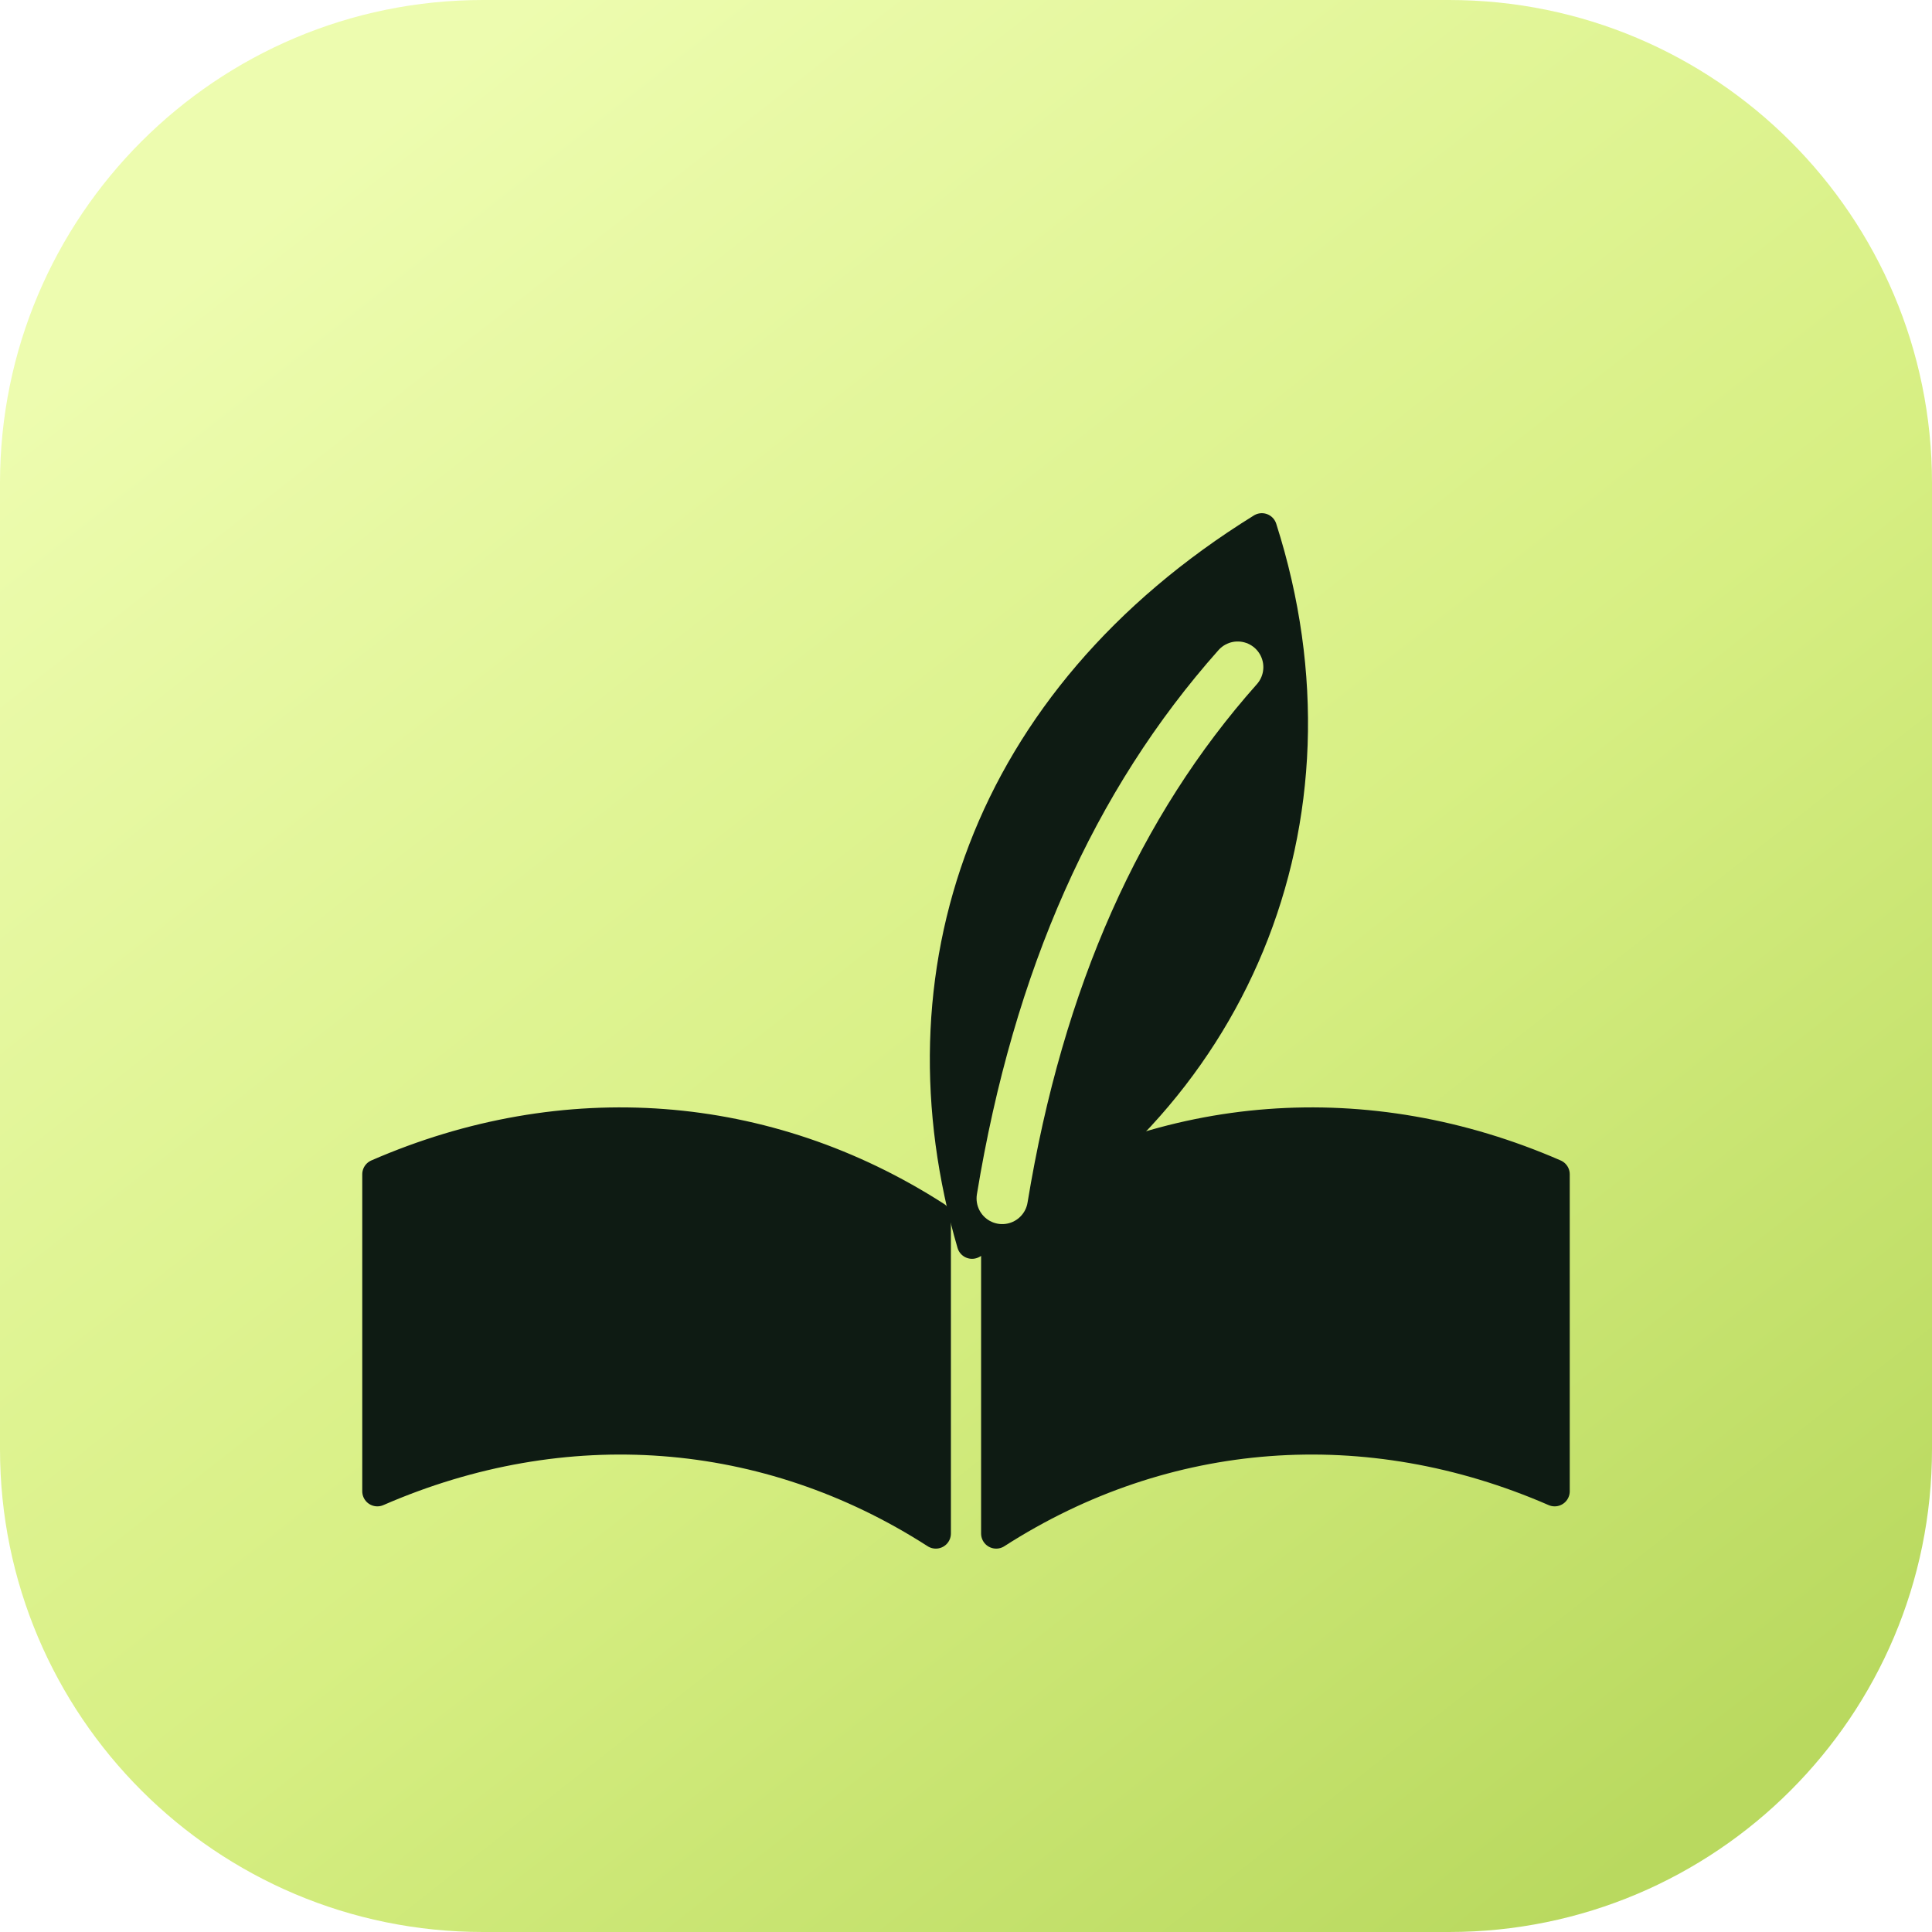
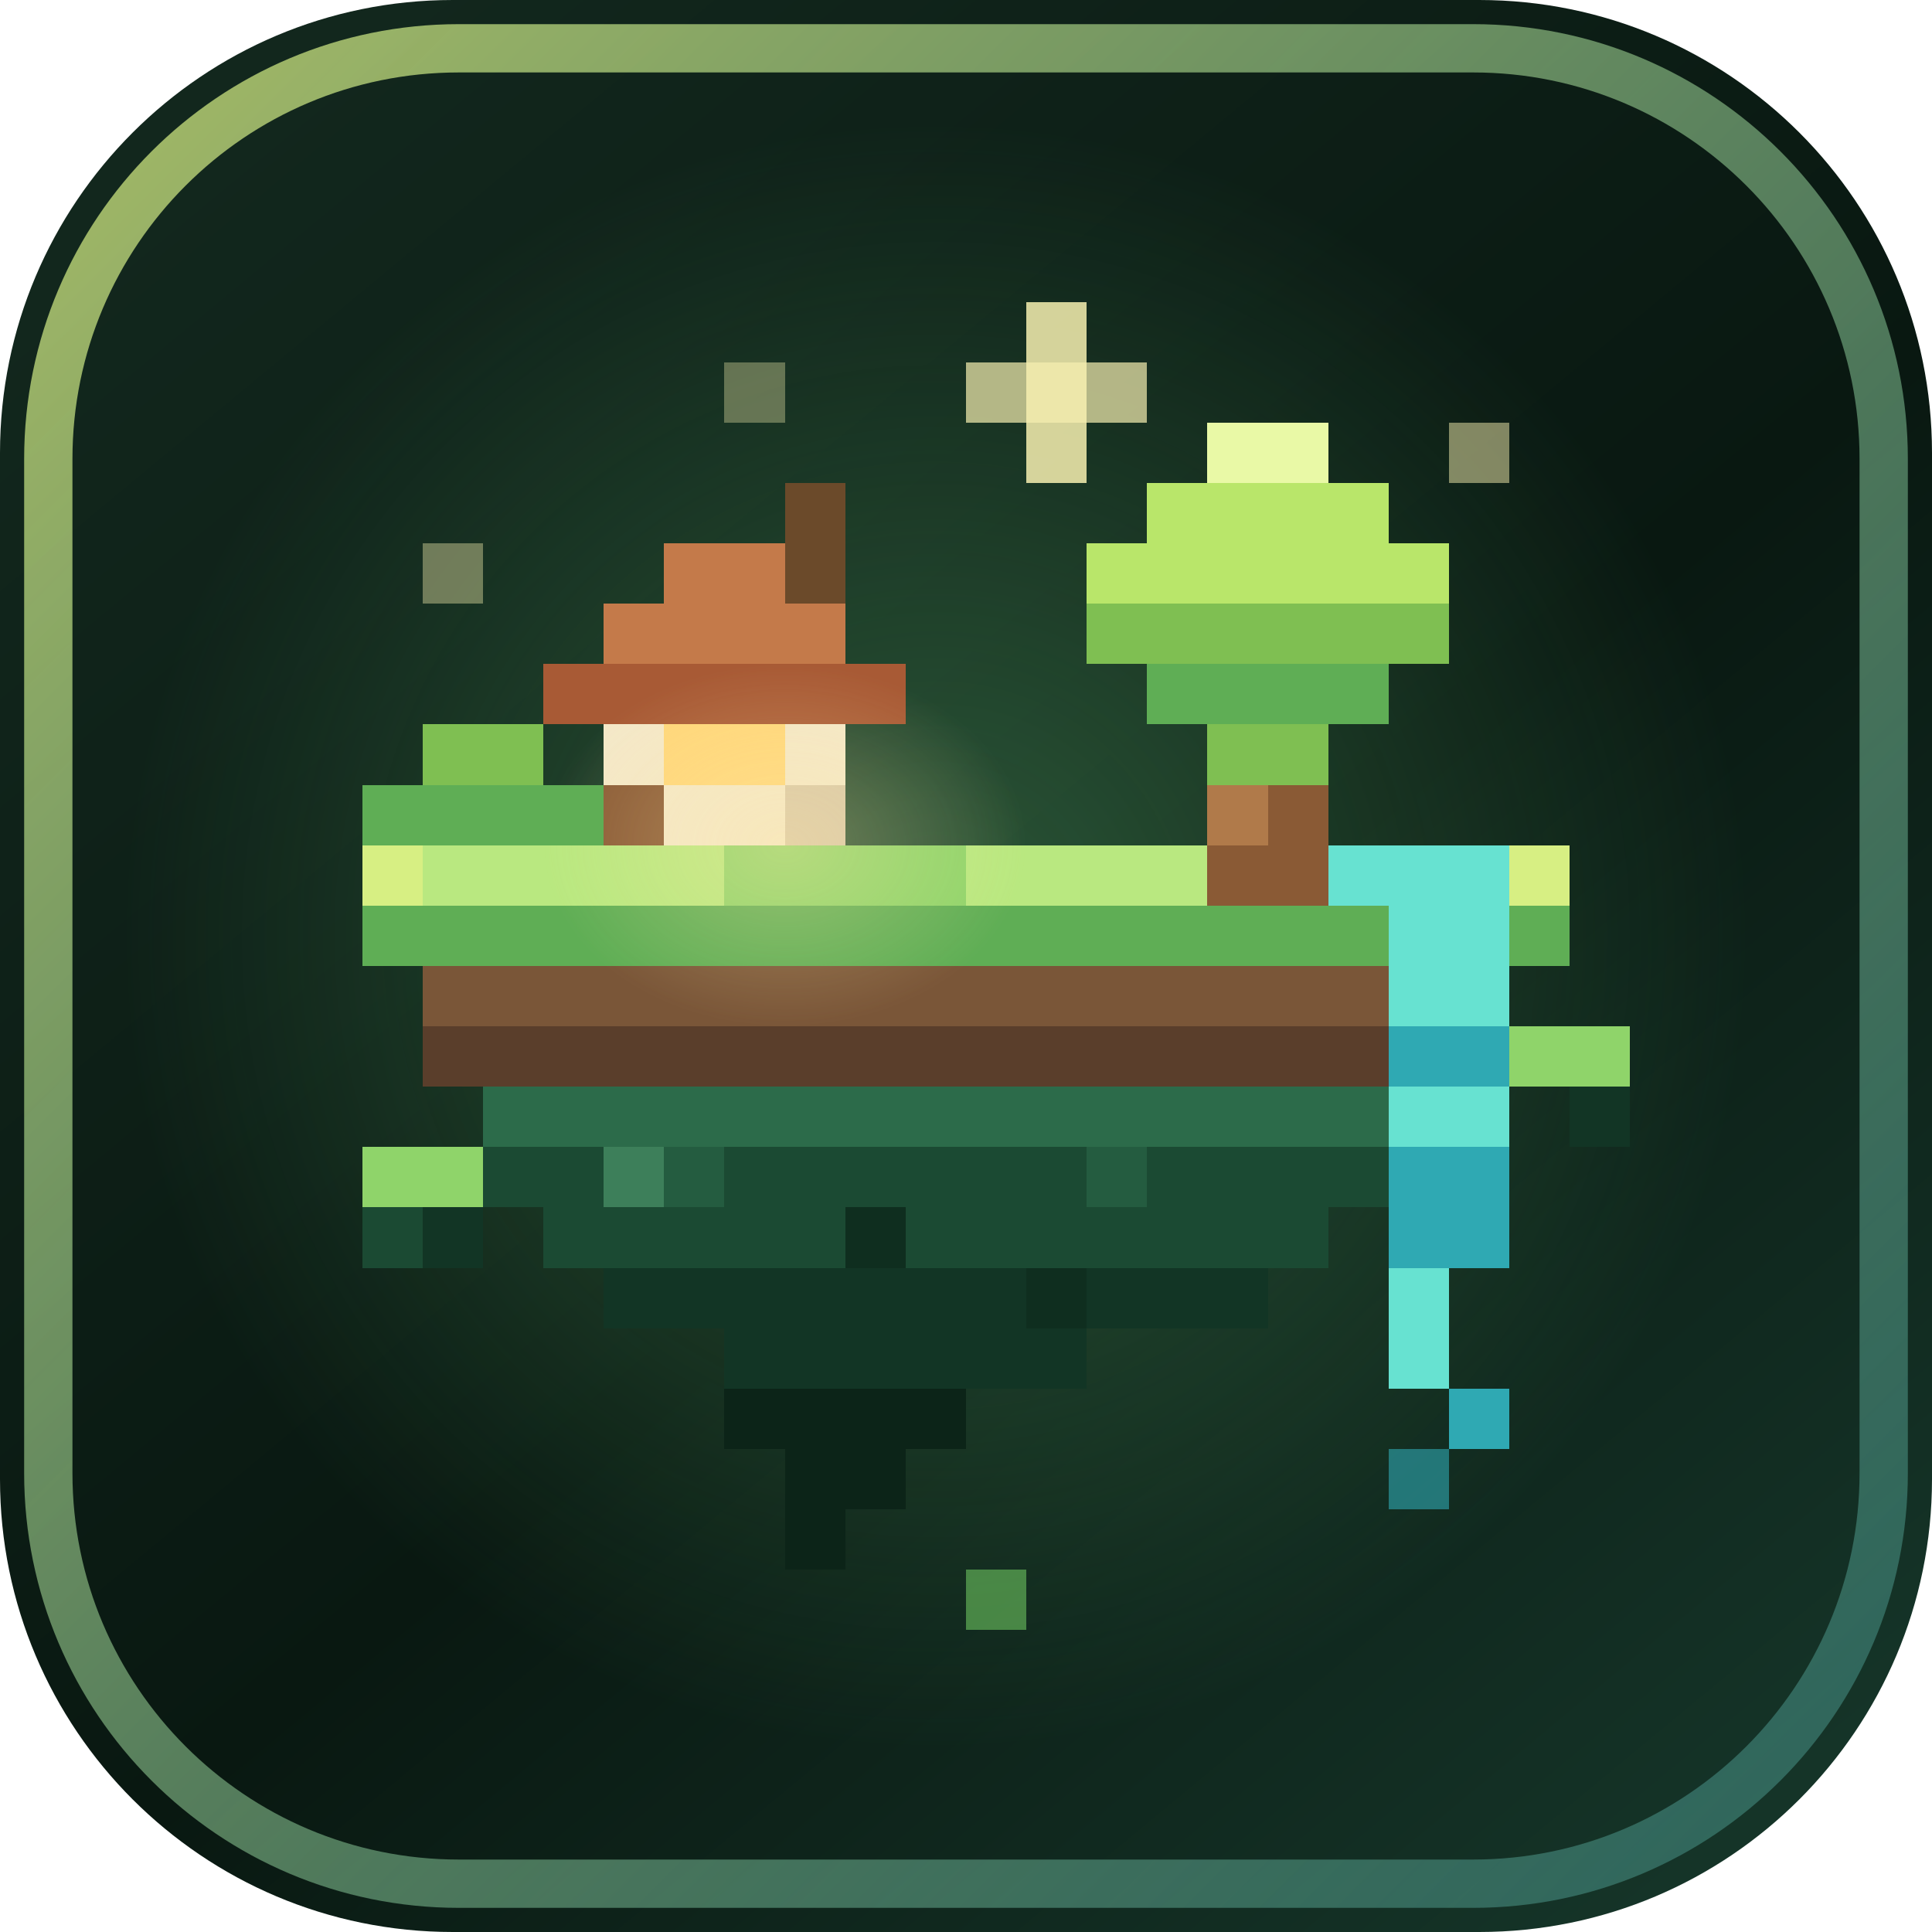
- <svg xmlns="http://www.w3.org/2000/svg" viewBox="0 0 64 64" role="img" aria-label="清砚自习室">
+ <svg xmlns="http://www.w3.org/2000/svg" viewBox="0 0 64 64" role="img" aria-label="栖心自习室">
  <defs>
-     <linearGradient id="qingyan-tile" x1="10" y1="6" x2="54" y2="62" gradientUnits="userSpaceOnUse">
-       <stop offset="0" stop-color="#EDFCAF" />
-       <stop offset=".55" stop-color="#D7EF83" />
-       <stop offset="1" stop-color="#B9D95F" />
+     <linearGradient id="tile" x1="8" y1="4" x2="56" y2="62" gradientUnits="userSpaceOnUse">
+       <stop offset="0" stop-color="#12271D" />
+       <stop offset=".55" stop-color="#091811" />
+       <stop offset="1" stop-color="#153428" />
    </linearGradient>
+     <radialGradient id="glow" cx="31" cy="31" r="27" gradientUnits="userSpaceOnUse">
+       <stop offset="0" stop-color="#67C47A" stop-opacity=".36" />
+       <stop offset="1" stop-color="#67C47A" stop-opacity="0" />
+     </radialGradient>
+     <linearGradient id="rim" x1="4" y1="4" x2="60" y2="60" gradientUnits="userSpaceOnUse">
+       <stop offset="0" stop-color="#D7EF83" stop-opacity=".72" />
+       <stop offset="1" stop-color="#5AB8B0" stop-opacity=".38" />
+     </linearGradient>
+     <radialGradient id="windowGlow" cx="50%" cy="50%" r="50%">
+       <stop offset="0" stop-color="#FFE7A3" stop-opacity=".5" />
+       <stop offset="1" stop-color="#FFE7A3" stop-opacity="0" />
+     </radialGradient>
  </defs>
-   <rect width="64" height="64" rx="16" fill="url(#qingyan-tile)" />
-   <g fill="#0E1B13" stroke="#0E1B13" stroke-width="1" stroke-linejoin="round">
-     <path d="M12.5 38.9c6.2-2.7 12.9-2.2 18.5 1.4v10.5c-5.6-3.6-12.3-4.1-18.5-1.4V38.9Z" />
-     <path d="M51.5 38.9c-6.2-2.7-12.9-2.2-18.5 1.4v10.5c5.6-3.6 12.3-4.1 18.5-1.4V38.9Z" />
-     <path d="M32.2 41.2C29.6 32.3 32.6 23.2 41.8 17.5c3.1 9.7-1 19.2-9.6 23.7Z" />
+   <rect width="64" height="64" rx="15" fill="url(#tile)" />
+   <rect width="64" height="64" rx="15" fill="url(#glow)" />
+   <rect x="1.6" y="1.6" width="60.8" height="60.8" rx="13.6" fill="none" stroke="url(#rim)" stroke-width="1.6" />
+   <g transform="translate(8 8) scale(2)" shape-rendering="crispEdges">
+     <rect x="12" y="2" width="3" height="1" fill="#F7F0B0" opacity=".7" />
+     <rect x="13" y="1" width="1" height="3" fill="#F7F0B0" opacity=".85" />
+     <rect x="20" y="3" width="1" height="1" fill="#F7F0B0" opacity=".5" />
+     <rect x="3" y="5" width="1" height="1" fill="#F7F0B0" opacity=".4" />
+     <rect x="8" y="2" width="1" height="1" fill="#F7F0B0" opacity=".35" />
+     <rect x="3" y="12" width="18" height="1" fill="#7A5638" />
+     <rect x="3" y="13" width="18" height="1" fill="#5A3E2B" />
+     <rect x="4" y="14" width="16" height="1" fill="#2C6B4A" />
+     <rect x="4" y="15" width="15" height="1" fill="#1B4A33" />
+     <rect x="5" y="16" width="13" height="1" fill="#1B4A33" />
+     <rect x="6" y="17" width="11" height="1" fill="#123525" />
+     <rect x="8" y="18" width="6" height="1" fill="#123525" />
+     <rect x="8" y="19" width="4" height="1" fill="#0C2418" />
+     <rect x="9" y="20" width="2" height="1" fill="#0C2418" />
+     <rect x="9" y="21" width="1" height="1" fill="#0C2418" />
+     <rect x="7" y="15" width="1" height="1" fill="#245C40" />
+     <rect x="14" y="15" width="1" height="1" fill="#245C40" />
+     <rect x="10" y="16" width="1" height="1" fill="#0F2E1F" />
+     <rect x="13" y="17" width="1" height="1" fill="#0F2E1F" />
+     <rect x="6" y="15" width="1" height="1" fill="#3D7F5A" />
+     <rect x="2" y="10" width="20" height="1" fill="#8FD46A" />
+     <rect x="2" y="11" width="20" height="1" fill="#5FAE55" />
+     <rect x="3" y="10" width="5" height="1" fill="#B9E880" />
+     <rect x="12" y="10" width="5" height="1" fill="#B9E880" />
+     <rect x="2" y="10" width="1" height="1" fill="#D7EF83" />
+     <rect x="21" y="10" width="1" height="1" fill="#D7EF83" />
+     <rect x="18" y="10" width="3" height="1" fill="#67E2D1" />
+     <rect x="19" y="11" width="2" height="1" fill="#67E2D1" />
+     <rect x="19" y="12" width="2" height="1" fill="#67E2D1" />
+     <rect x="19" y="13" width="2" height="1" fill="#2FA9B3" />
+     <rect x="19" y="14" width="2" height="1" fill="#67E2D1" />
+     <rect x="19" y="15" width="2" height="1" fill="#2FA9B3" />
+     <rect x="19" y="16" width="2" height="1" fill="#2FA9B3" />
+     <rect x="19" y="17" width="1" height="1" fill="#67E2D1" />
+     <rect x="19" y="18" width="1" height="1" fill="#67E2D1" />
+     <rect x="20" y="19" width="1" height="1" fill="#2FA9B3" />
+     <rect x="19" y="20" width="1" height="1" fill="#2FA9B3" opacity=".6" />
+     <rect x="9" y="4" width="1" height="2" fill="#6B4A2A" />
+     <rect x="7" y="5" width="2" height="1" fill="#C47A4A" />
+     <rect x="6" y="6" width="4" height="1" fill="#C47A4A" />
+     <rect x="5" y="7" width="6" height="1" fill="#A85A35" />
+     <rect x="6" y="8" width="4" height="2" fill="#F4E8C8" />
+     <rect x="7" y="8" width="2" height="1" fill="#FFD77A" />
+     <rect x="6" y="9" width="1" height="1" fill="#8A5A35" />
+     <rect x="9" y="9" width="1" height="1" fill="#D8C8A8" />
+     <rect x="5" y="7" width="8" height="6" fill="url(#windowGlow)" opacity=".7" />
+     <rect x="16" y="3" width="2" height="1" fill="#E9F9A6" />
+     <rect x="15" y="4" width="4" height="1" fill="#B9E66A" />
+     <rect x="14" y="5" width="6" height="1" fill="#B9E66A" />
+     <rect x="14" y="6" width="6" height="1" fill="#7FBF52" />
+     <rect x="15" y="7" width="4" height="1" fill="#5FAE55" />
+     <rect x="16" y="8" width="2" height="1" fill="#7FBF52" />
+     <rect x="16" y="9" width="2" height="2" fill="#8A5A35" />
+     <rect x="16" y="9" width="1" height="1" fill="#B07A4A" />
+     <rect x="3" y="8" width="2" height="1" fill="#7FBF52" />
+     <rect x="2" y="9" width="4" height="1" fill="#5FAE55" />
+     <rect x="2" y="15" width="2" height="1" fill="#8FD46A" />
+     <rect x="2" y="16" width="1" height="1" fill="#1B4A33" />
+     <rect x="3" y="16" width="1" height="1" fill="#123525" />
+     <rect x="21" y="13" width="2" height="1" fill="#8FD46A" />
+     <rect x="22" y="14" width="1" height="1" fill="#123525" />
+     <rect x="12" y="22" width="1" height="1" fill="#5FAE55" opacity=".7" />
  </g>
-   <path d="M33.2 39.7c1.2-7.3 3.8-13.1 7.8-17.6" fill="none" stroke="#D7EF83" stroke-width="1.7" stroke-linecap="round" />
</svg>
